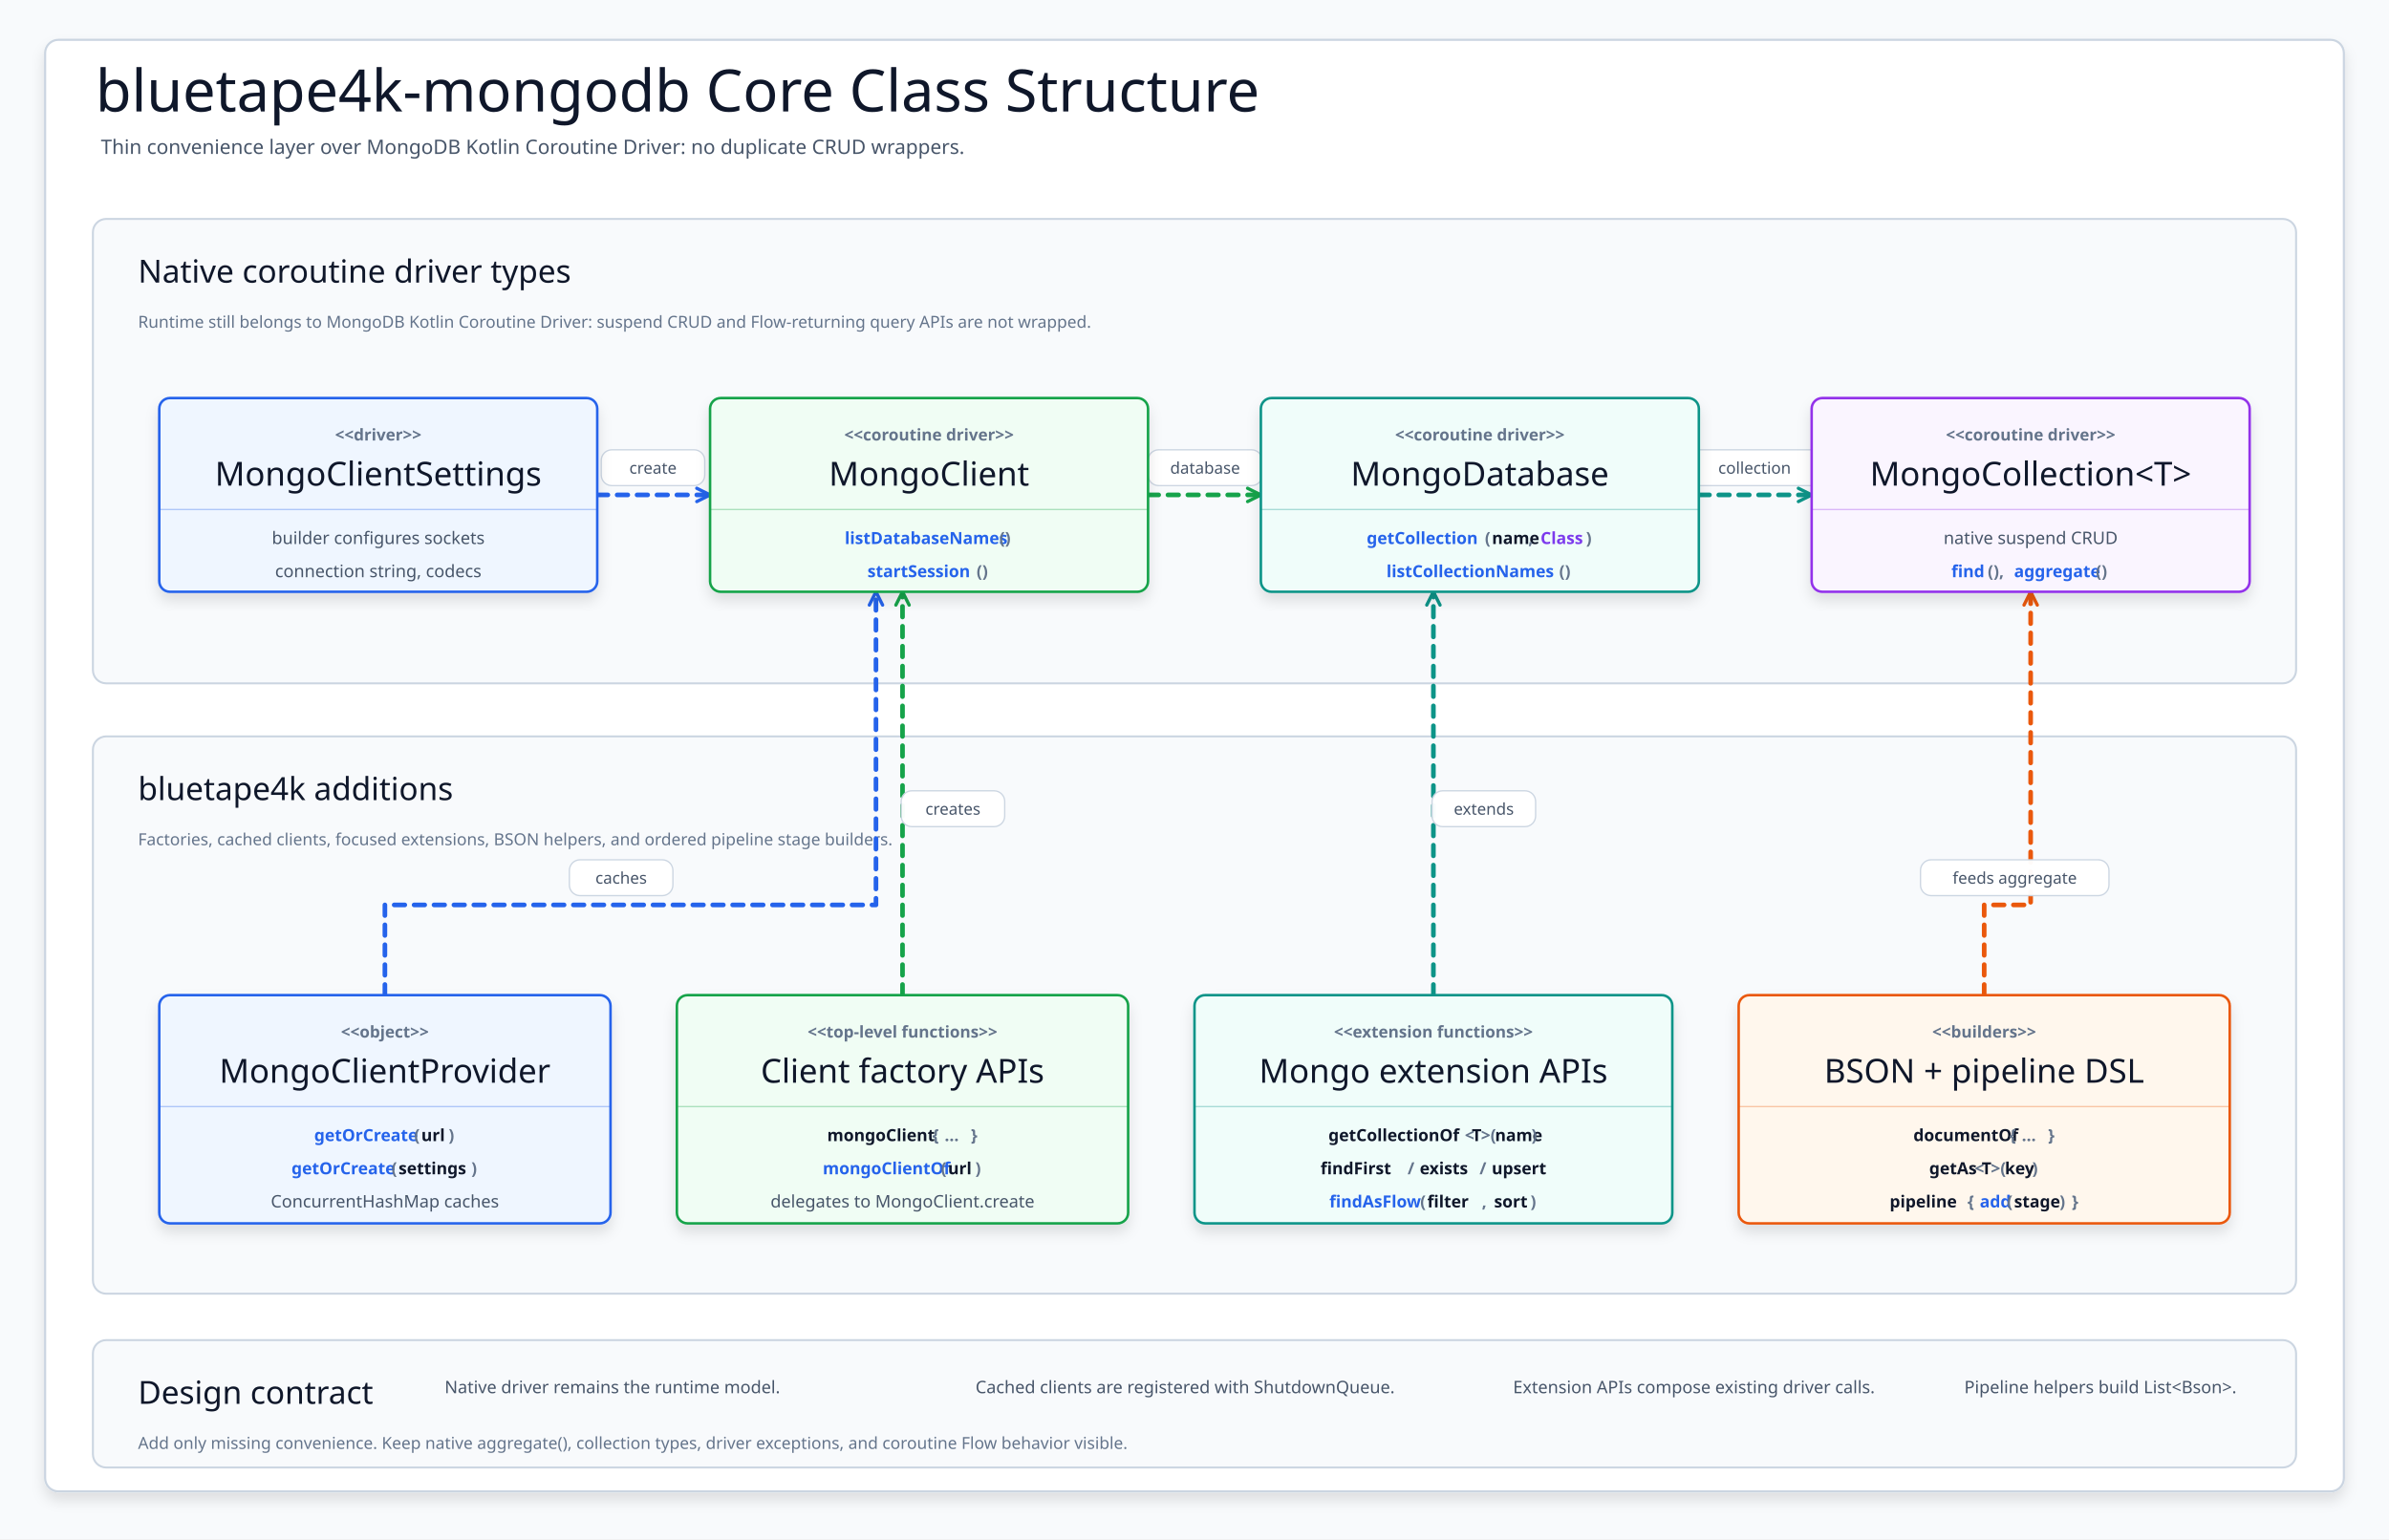
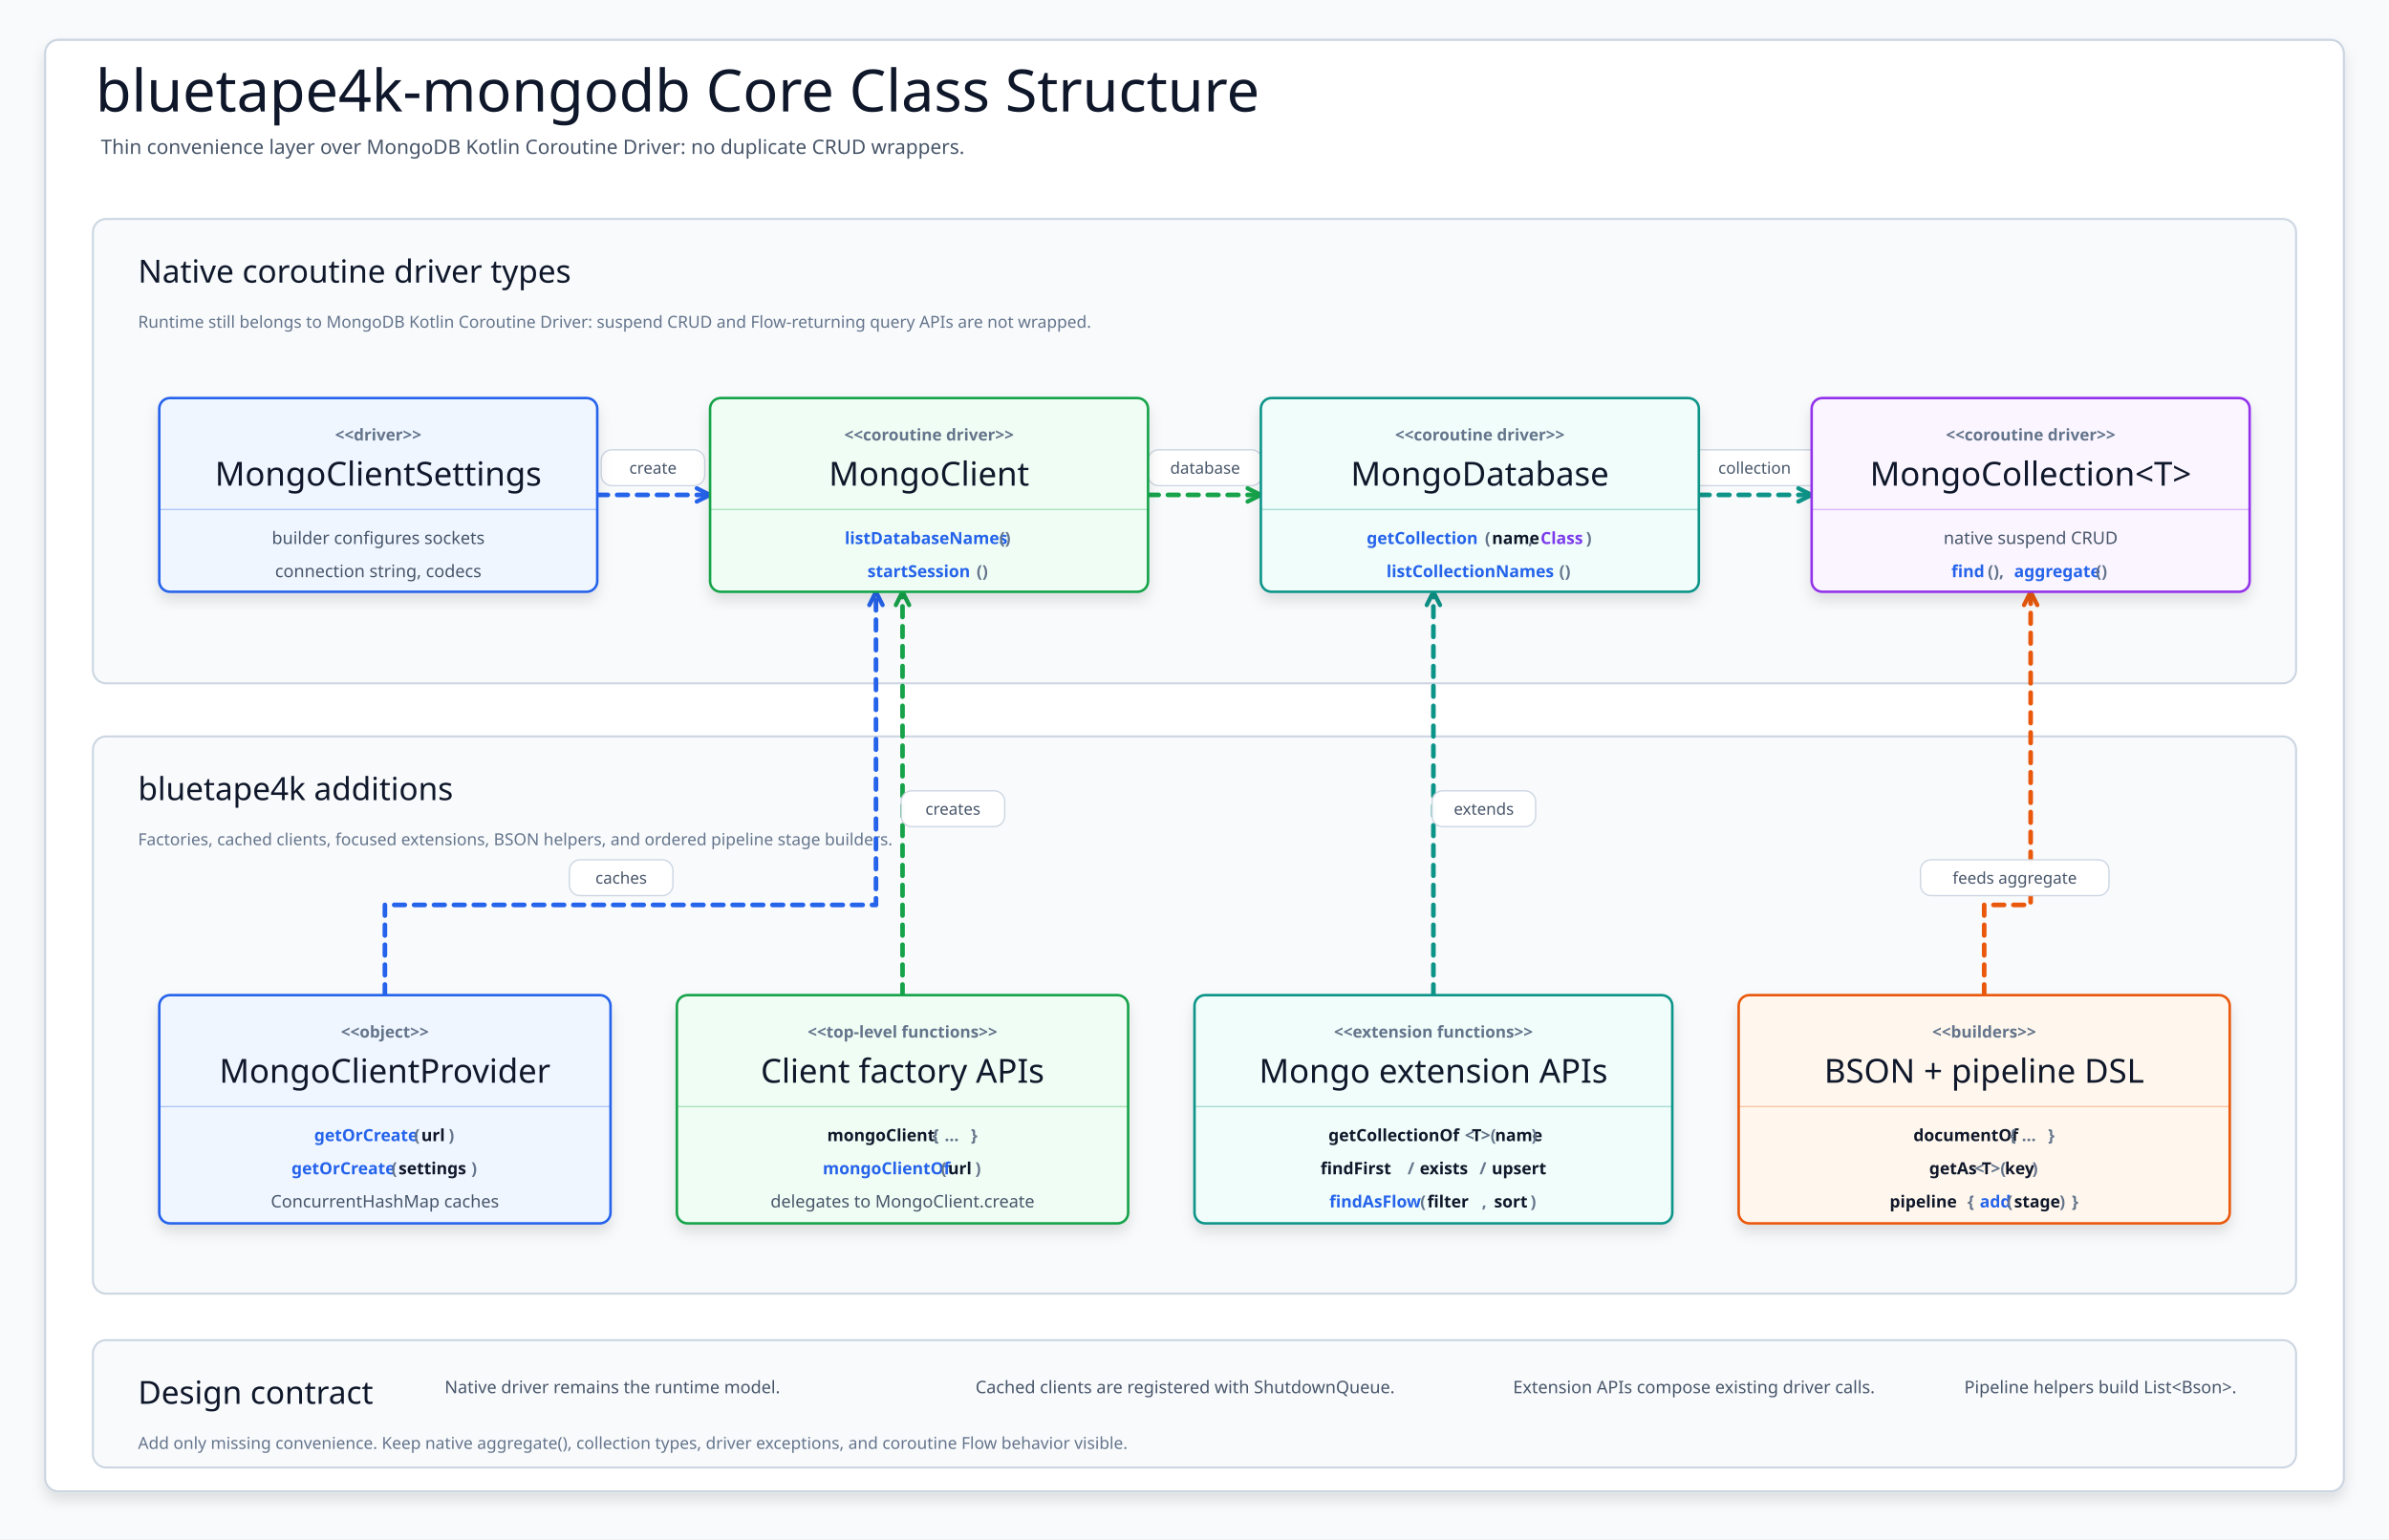
<svg xmlns="http://www.w3.org/2000/svg" width="1800" height="1160" viewBox="0 0 1800 1160" role="img" aria-label="bluetape4k MongoDB core class structure">
  <defs>
    <filter id="shadow" x="-8%" y="-8%" width="116%" height="118%">
      <feDropShadow dx="0" dy="6" stdDeviation="5" flood-color="#0F172A" flood-opacity=".11" />
    </filter>
    <marker id="arrow-2563EB" markerWidth="15" markerHeight="14" refX="13" refY="7" orient="auto" markerUnits="userSpaceOnUse">
      <path d="M 1 1 L 14 7 L 1 13 Z" fill="#2563EB" stroke="#2563EB" stroke-dasharray="none" />
    </marker>
-     <marker id="open-2563EB" markerWidth="14" markerHeight="14" refX="12" refY="7" orient="auto" markerUnits="userSpaceOnUse">
-       <path d="M 2 2 L 12 7 L 2 12" fill="none" stroke="#2563EB" stroke-width="2.5" stroke-linecap="round" stroke-linejoin="round" stroke-dasharray="none" />
+     <marker id="open-2563EB" markerWidth="18" markerHeight="14" refX="12" refY="7" orient="auto" markerUnits="userSpaceOnUse" overflow="visible">
+       <path d="M 2 2 L 12 7 L 2 12" fill="none" stroke="#2563EB" stroke-width="3.2" stroke-linecap="round" stroke-linejoin="round" stroke-dasharray="none" style="stroke-dasharray:none" />
    </marker>
    <marker id="arrow-16A34A" markerWidth="15" markerHeight="14" refX="13" refY="7" orient="auto" markerUnits="userSpaceOnUse">
      <path d="M 1 1 L 14 7 L 1 13 Z" fill="#16A34A" stroke="#16A34A" stroke-dasharray="none" />
    </marker>
-     <marker id="open-16A34A" markerWidth="14" markerHeight="14" refX="12" refY="7" orient="auto" markerUnits="userSpaceOnUse">
-       <path d="M 2 2 L 12 7 L 2 12" fill="none" stroke="#16A34A" stroke-width="2.5" stroke-linecap="round" stroke-linejoin="round" stroke-dasharray="none" />
+     <marker id="open-16A34A" markerWidth="18" markerHeight="14" refX="12" refY="7" orient="auto" markerUnits="userSpaceOnUse" overflow="visible">
+       <path d="M 2 2 L 12 7 L 2 12" fill="none" stroke="#16A34A" stroke-width="3.2" stroke-linecap="round" stroke-linejoin="round" stroke-dasharray="none" style="stroke-dasharray:none" />
    </marker>
    <marker id="arrow-0D9488" markerWidth="15" markerHeight="14" refX="13" refY="7" orient="auto" markerUnits="userSpaceOnUse">
      <path d="M 1 1 L 14 7 L 1 13 Z" fill="#0D9488" stroke="#0D9488" stroke-dasharray="none" />
    </marker>
-     <marker id="open-0D9488" markerWidth="14" markerHeight="14" refX="12" refY="7" orient="auto" markerUnits="userSpaceOnUse">
-       <path d="M 2 2 L 12 7 L 2 12" fill="none" stroke="#0D9488" stroke-width="2.5" stroke-linecap="round" stroke-linejoin="round" stroke-dasharray="none" />
+     <marker id="open-0D9488" markerWidth="18" markerHeight="14" refX="12" refY="7" orient="auto" markerUnits="userSpaceOnUse" overflow="visible">
+       <path d="M 2 2 L 12 7 L 2 12" fill="none" stroke="#0D9488" stroke-width="3.2" stroke-linecap="round" stroke-linejoin="round" stroke-dasharray="none" style="stroke-dasharray:none" />
    </marker>
    <marker id="arrow-EA580C" markerWidth="15" markerHeight="14" refX="13" refY="7" orient="auto" markerUnits="userSpaceOnUse">
      <path d="M 1 1 L 14 7 L 1 13 Z" fill="#EA580C" stroke="#EA580C" stroke-dasharray="none" />
    </marker>
-     <marker id="open-EA580C" markerWidth="14" markerHeight="14" refX="12" refY="7" orient="auto" markerUnits="userSpaceOnUse">
-       <path d="M 2 2 L 12 7 L 2 12" fill="none" stroke="#EA580C" stroke-width="2.5" stroke-linecap="round" stroke-linejoin="round" stroke-dasharray="none" />
+     <marker id="open-EA580C" markerWidth="18" markerHeight="14" refX="12" refY="7" orient="auto" markerUnits="userSpaceOnUse" overflow="visible">
+       <path d="M 2 2 L 12 7 L 2 12" fill="none" stroke="#EA580C" stroke-width="3.2" stroke-linecap="round" stroke-linejoin="round" stroke-dasharray="none" style="stroke-dasharray:none" />
    </marker>
    <style>svg{font-family:"Architects Daughter","Comic Mono","Comic Sans MS",ui-sans-serif,system-ui,sans-serif}.canvas{fill:#F8FAFC}.frame{fill:#FFFFFF;stroke:#CBD5E1;stroke-width:1.6;filter:url(#shadow)}.title{font-family:"Architects Daughter";font-size:44px;fill:#0F172A}.subtitle{font-family:"Comic Mono";font-size:15px;fill:#475569}.layer{fill:#F8FAFC;stroke:#CBD5E1;stroke-width:1.5}.layerTitle{font-family:"Architects Daughter";font-size:24px;fill:#0F172A}.layerNote{font-family:"Comic Mono";font-size:12.5px;fill:#64748B}.card{filter:url(#shadow);stroke-width:1.9}.tag{font-family:"Comic Mono";font-size:12.3px;font-weight:700;fill:#64748B}.cardTitle{font-family:"Architects Daughter";font-size:25px;fill:#0F172A}.detail{font-family:"Comic Mono";font-size:13px;fill:#475569}.code{font-family:"Comic Mono";font-size:12.6px;font-weight:700}.edge{fill:none;stroke-width:3.5;stroke-linecap:round;stroke-linejoin:round}.dashed{stroke-dasharray:8 7}.edgeLabel{font-family:"Comic Mono";font-size:12.2px;fill:#475569}</style>
  </defs>
  <rect class="canvas" width="1800" height="1160" />
  <rect class="frame" x="34" y="30" width="1732" height="1094" rx="10" />
  <text class="title" x="72" y="84">bluetape4k-mongodb Core Class Structure</text>
  <text class="subtitle" x="76" y="116">Thin convenience layer over MongoDB Kotlin Coroutine Driver: no duplicate CRUD wrappers.</text>
  <g>
    <rect class="layer" x="70" y="165" width="1660" height="350" rx="10" />
    <text class="layerTitle" x="104" y="213">Native coroutine driver types</text>
    <text class="layerNote" x="104" y="247">Runtime still belongs to MongoDB Kotlin Coroutine Driver: suspend CRUD and Flow-returning query APIs are not wrapped.</text>
  </g>
  <g>
    <rect class="layer" x="70" y="555" width="1660" height="420" rx="10" />
    <text class="layerTitle" x="104" y="603">bluetape4k additions</text>
    <text class="layerNote" x="104" y="637">Factories, cached clients, focused extensions, BSON helpers, and ordered pipeline stage builders.</text>
  </g>
  <g>
    <rect class="layer" x="70" y="1010" width="1660" height="96" rx="10" />
    <text class="layerTitle" x="104" y="1058">Design contract</text>
    <text class="layerNote" x="104" y="1092">Add only missing convenience. Keep native aggregate(), collection types, driver exceptions, and coroutine Flow behavior visible.</text>
  </g>
  <g>
    <path class="edge dashed" d="M450 373 L535 373" stroke="#2563EB" marker-end="url(#open-2563EB)" />
    <path class="edge dashed" d="M865 373 L950 373" stroke="#16A34A" marker-end="url(#open-16A34A)" />
    <path class="edge dashed" d="M1280 373 L1365 373" stroke="#0D9488" marker-end="url(#open-0D9488)" />
    <path class="edge dashed" d="M290 750 L290 682 L660 682 L660 446" stroke="#2563EB" marker-end="url(#open-2563EB)" />
    <path class="edge dashed" d="M680 750 L680 446" stroke="#16A34A" marker-end="url(#open-16A34A)" />
    <path class="edge dashed" d="M1080 750 L1080 446" stroke="#0D9488" marker-end="url(#open-0D9488)" />
    <path class="edge dashed" d="M1495 750 L1495 682 L1530 682 L1530 446" stroke="#EA580C" marker-end="url(#open-EA580C)" />
  </g>
  <g>
    <g transform="translate(453 339)">
      <rect width="78" height="27" rx="8" fill="#fff" stroke="#CBD5E1" opacity=".97" />
      <text class="edgeLabel" x="39" y="18" text-anchor="middle">create</text>
    </g>
    <g transform="translate(865 339)">
      <rect width="86" height="27" rx="8" fill="#fff" stroke="#CBD5E1" opacity=".97" />
      <text class="edgeLabel" x="43" y="18" text-anchor="middle">database</text>
    </g>
    <g transform="translate(1271 339)">
      <rect width="102" height="27" rx="8" fill="#fff" stroke="#CBD5E1" opacity=".97" />
      <text class="edgeLabel" x="51" y="18" text-anchor="middle">collection</text>
    </g>
    <g transform="translate(429 648)">
      <rect width="78" height="27" rx="8" fill="#fff" stroke="#CBD5E1" opacity=".97" />
      <text class="edgeLabel" x="39" y="18" text-anchor="middle">caches</text>
    </g>
    <g transform="translate(679 596)">
      <rect width="78" height="27" rx="8" fill="#fff" stroke="#CBD5E1" opacity=".97" />
      <text class="edgeLabel" x="39" y="18" text-anchor="middle">creates</text>
    </g>
    <g transform="translate(1079 596)">
      <rect width="78" height="27" rx="8" fill="#fff" stroke="#CBD5E1" opacity=".97" />
      <text class="edgeLabel" x="39" y="18" text-anchor="middle">extends</text>
    </g>
    <g transform="translate(1447 648)">
      <rect width="142" height="27" rx="8" fill="#fff" stroke="#CBD5E1" opacity=".97" />
      <text class="edgeLabel" x="71" y="18" text-anchor="middle">feeds aggregate</text>
    </g>
  </g>
  <g>
    <rect class="card" x="120" y="300" width="330" height="146" rx="8" fill="#EFF6FF" stroke="#2563EB" />
    <text class="tag" x="285" y="332" text-anchor="middle">&lt;&lt;driver&gt;&gt;</text>
    <text class="cardTitle" x="285" y="366" text-anchor="middle">MongoClientSettings</text>
    <line x1="120" y1="384" x2="450" y2="384" stroke="#2563EB" stroke-opacity=".32" />
    <text class="detail" x="285" y="410" text-anchor="middle">builder configures sockets</text>
    <text class="detail" x="285" y="435" text-anchor="middle">connection string, codecs</text>
  </g>
  <g>
    <rect class="card" x="535" y="300" width="330" height="146" rx="8" fill="#F0FDF4" stroke="#16A34A" />
    <text class="tag" x="700" y="332" text-anchor="middle">&lt;&lt;coroutine driver&gt;&gt;</text>
    <text class="cardTitle" x="700" y="366" text-anchor="middle">MongoClient</text>
    <line x1="535" y1="384" x2="865" y2="384" stroke="#16A34A" stroke-opacity=".32" />
    <g>
      <text class="code" x="636.475" y="410" fill="#2563EB">listDatabaseNames</text>
      <text class="code" x="752.925" y="410" fill="#64748B">()</text>
    </g>
    <g>
      <text class="code" x="653.6" y="435" fill="#2563EB">startSession</text>
      <text class="code" x="735.8" y="435" fill="#64748B">()</text>
    </g>
  </g>
  <g>
    <rect class="card" x="950" y="300" width="330" height="146" rx="8" fill="#F0FDFA" stroke="#0D9488" />
    <text class="tag" x="1115" y="332" text-anchor="middle">&lt;&lt;coroutine driver&gt;&gt;</text>
    <text class="cardTitle" x="1115" y="366" text-anchor="middle">MongoDatabase</text>
    <line x1="950" y1="384" x2="1280" y2="384" stroke="#0D9488" stroke-opacity=".32" />
    <g>
      <text class="code" x="1029.75" y="410" fill="#2563EB">getCollection</text>
      <text class="code" x="1118.8" y="410" fill="#64748B">(</text>
      <text class="code" x="1124.1" y="410" fill="#0F172A">name</text>
      <text class="code" x="1151.5" y="410" fill="#64748B">,</text>
      <text class="code" x="1156.8" y="410" fill="#0F172A"> </text>
      <text class="code" x="1160.7" y="410" fill="#7C3AED">Class</text>
      <text class="code" x="1194.95" y="410" fill="#64748B">)</text>
    </g>
    <g>
      <text class="code" x="1044.625" y="435" fill="#2563EB">listCollectionNames</text>
      <text class="code" x="1174.775" y="435" fill="#64748B">()</text>
    </g>
  </g>
  <g>
    <rect class="card" x="1365" y="300" width="330" height="146" rx="8" fill="#FAF5FF" stroke="#9333EA" />
    <text class="tag" x="1530" y="332" text-anchor="middle">&lt;&lt;coroutine driver&gt;&gt;</text>
    <text class="cardTitle" x="1530" y="366" text-anchor="middle">MongoCollection&lt;T&gt;</text>
    <line x1="1365" y1="384" x2="1695" y2="384" stroke="#9333EA" stroke-opacity=".32" />
    <text class="detail" x="1530" y="410" text-anchor="middle">native suspend CRUD</text>
    <g>
      <text class="code" x="1470.275" y="435" fill="#2563EB">find</text>
      <text class="code" x="1497.675" y="435" fill="#64748B">(),</text>
      <text class="code" x="1513.575" y="435" fill="#0F172A"> </text>
      <text class="code" x="1517.475" y="435" fill="#2563EB">aggregate</text>
      <text class="code" x="1579.125" y="435" fill="#64748B">()</text>
    </g>
  </g>
  <g>
    <rect class="card" x="120" y="750" width="340" height="172" rx="8" fill="#EFF6FF" stroke="#2563EB" />
    <text class="tag" x="290" y="782" text-anchor="middle">&lt;&lt;object&gt;&gt;</text>
    <text class="cardTitle" x="290" y="816" text-anchor="middle">MongoClientProvider</text>
    <line x1="120" y1="834" x2="460" y2="834" stroke="#2563EB" stroke-opacity=".32" />
    <g>
      <text class="code" x="236.75" y="860" fill="#2563EB">getOrCreate</text>
      <text class="code" x="312.1" y="860" fill="#64748B">(</text>
      <text class="code" x="317.4" y="860" fill="#0F172A">url</text>
      <text class="code" x="337.95" y="860" fill="#64748B">)</text>
    </g>
    <g>
      <text class="code" x="219.625" y="885" fill="#2563EB">getOrCreate</text>
      <text class="code" x="294.975" y="885" fill="#64748B">(</text>
      <text class="code" x="300.275" y="885" fill="#0F172A">settings</text>
      <text class="code" x="355.075" y="885" fill="#64748B">)</text>
    </g>
    <text class="detail" x="290" y="910" text-anchor="middle">ConcurrentHashMap caches</text>
  </g>
  <g>
    <rect class="card" x="510" y="750" width="340" height="172" rx="8" fill="#F0FDF4" stroke="#16A34A" />
    <text class="tag" x="680" y="782" text-anchor="middle">&lt;&lt;top-level functions&gt;&gt;</text>
    <text class="cardTitle" x="680" y="816" text-anchor="middle">Client factory APIs</text>
    <line x1="510" y1="834" x2="850" y2="834" stroke="#16A34A" stroke-opacity=".32" />
    <g>
      <text class="code" x="623.225" y="860" fill="#0F172A">mongoClient</text>
      <text class="code" x="698.575" y="860" fill="#0F172A"> </text>
      <text class="code" x="702.475" y="860" fill="#64748B">{</text>
      <text class="code" x="707.775" y="860" fill="#0F172A"> </text>
      <text class="code" x="711.675" y="860" fill="#64748B">...</text>
      <text class="code" x="727.575" y="860" fill="#0F172A"> </text>
      <text class="code" x="731.475" y="860" fill="#64748B">}</text>
    </g>
    <g>
      <text class="code" x="619.9" y="885" fill="#2563EB">mongoClientOf</text>
      <text class="code" x="708.95" y="885" fill="#64748B">(</text>
      <text class="code" x="714.25" y="885" fill="#0F172A">url</text>
      <text class="code" x="734.8" y="885" fill="#64748B">)</text>
    </g>
    <text class="detail" x="680" y="910" text-anchor="middle">delegates to MongoClient.create</text>
  </g>
  <g>
    <rect class="card" x="900" y="750" width="360" height="172" rx="8" fill="#F0FDFA" stroke="#0D9488" />
    <text class="tag" x="1080" y="782" text-anchor="middle">&lt;&lt;extension functions&gt;&gt;</text>
    <text class="cardTitle" x="1080" y="816" text-anchor="middle">Mongo extension APIs</text>
    <line x1="900" y1="834" x2="1260" y2="834" stroke="#0D9488" stroke-opacity=".32" />
    <g>
      <text class="code" x="1000.9" y="860" fill="#0F172A">getCollectionOf</text>
      <text class="code" x="1103.65" y="860" fill="#64748B">&lt;</text>
      <text class="code" x="1108.95" y="860" fill="#0F172A">T</text>
      <text class="code" x="1115.8" y="860" fill="#64748B">&gt;(</text>
      <text class="code" x="1126.4" y="860" fill="#0F172A">name</text>
      <text class="code" x="1153.8" y="860" fill="#64748B">)</text>
    </g>
    <g>
      <text class="code" x="994.975" y="885" fill="#0F172A">findFirst</text>
      <text class="code" x="1056.625" y="885" fill="#0F172A"> </text>
      <text class="code" x="1060.525" y="885" fill="#64748B">/</text>
      <text class="code" x="1065.825" y="885" fill="#0F172A"> </text>
      <text class="code" x="1069.725" y="885" fill="#0F172A">exists</text>
      <text class="code" x="1110.825" y="885" fill="#0F172A"> </text>
      <text class="code" x="1114.725" y="885" fill="#64748B">/</text>
      <text class="code" x="1120.025" y="885" fill="#0F172A"> </text>
      <text class="code" x="1123.925" y="885" fill="#0F172A">upsert</text>
    </g>
    <g>
      <text class="code" x="1001.6" y="910" fill="#2563EB">findAsFlow</text>
      <text class="code" x="1070.1" y="910" fill="#64748B">(</text>
      <text class="code" x="1075.4" y="910" fill="#0F172A">filter</text>
      <text class="code" x="1116.5" y="910" fill="#64748B">,</text>
      <text class="code" x="1121.8" y="910" fill="#0F172A"> </text>
      <text class="code" x="1125.7" y="910" fill="#0F172A">sort</text>
      <text class="code" x="1153.1" y="910" fill="#64748B">)</text>
    </g>
  </g>
  <g>
    <rect class="card" x="1310" y="750" width="370" height="172" rx="8" fill="#FFF7ED" stroke="#EA580C" />
    <text class="tag" x="1495" y="782" text-anchor="middle">&lt;&lt;builders&gt;&gt;</text>
    <text class="cardTitle" x="1495" y="816" text-anchor="middle">BSON + pipeline DSL</text>
    <line x1="1310" y1="834" x2="1680" y2="834" stroke="#EA580C" stroke-opacity=".32" />
    <g>
      <text class="code" x="1441.65" y="860" fill="#0F172A">documentOf</text>
      <text class="code" x="1510.15" y="860" fill="#0F172A"> </text>
      <text class="code" x="1514.05" y="860" fill="#64748B">{</text>
      <text class="code" x="1519.35" y="860" fill="#0F172A"> </text>
      <text class="code" x="1523.25" y="860" fill="#64748B">...</text>
      <text class="code" x="1539.15" y="860" fill="#0F172A"> </text>
      <text class="code" x="1543.05" y="860" fill="#64748B">}</text>
    </g>
    <g>
      <text class="code" x="1453.575" y="885" fill="#0F172A">getAs</text>
      <text class="code" x="1487.825" y="885" fill="#64748B">&lt;</text>
      <text class="code" x="1493.125" y="885" fill="#0F172A">T</text>
      <text class="code" x="1499.975" y="885" fill="#64748B">&gt;(</text>
      <text class="code" x="1510.575" y="885" fill="#0F172A">key</text>
      <text class="code" x="1531.125" y="885" fill="#64748B">)</text>
    </g>
    <g>
      <text class="code" x="1423.75" y="910" fill="#0F172A">pipeline</text>
      <text class="code" x="1478.55" y="910" fill="#0F172A"> </text>
      <text class="code" x="1482.45" y="910" fill="#64748B">{</text>
      <text class="code" x="1487.75" y="910" fill="#0F172A"> </text>
      <text class="code" x="1491.65" y="910" fill="#2563EB">add</text>
      <text class="code" x="1512.2" y="910" fill="#64748B">(</text>
      <text class="code" x="1517.5" y="910" fill="#0F172A">stage</text>
      <text class="code" x="1551.75" y="910" fill="#64748B">)</text>
      <text class="code" x="1557.05" y="910" fill="#0F172A"> </text>
      <text class="code" x="1560.95" y="910" fill="#64748B">}</text>
    </g>
  </g>
  <text class="detail" x="335" y="1050">Native driver remains the runtime model.</text>
  <text class="detail" x="735" y="1050">Cached clients are registered with ShutdownQueue.</text>
  <text class="detail" x="1140" y="1050">Extension APIs compose existing driver calls.</text>
  <text class="detail" x="1480" y="1050">Pipeline helpers build List&lt;Bson&gt;.</text>
</svg>
